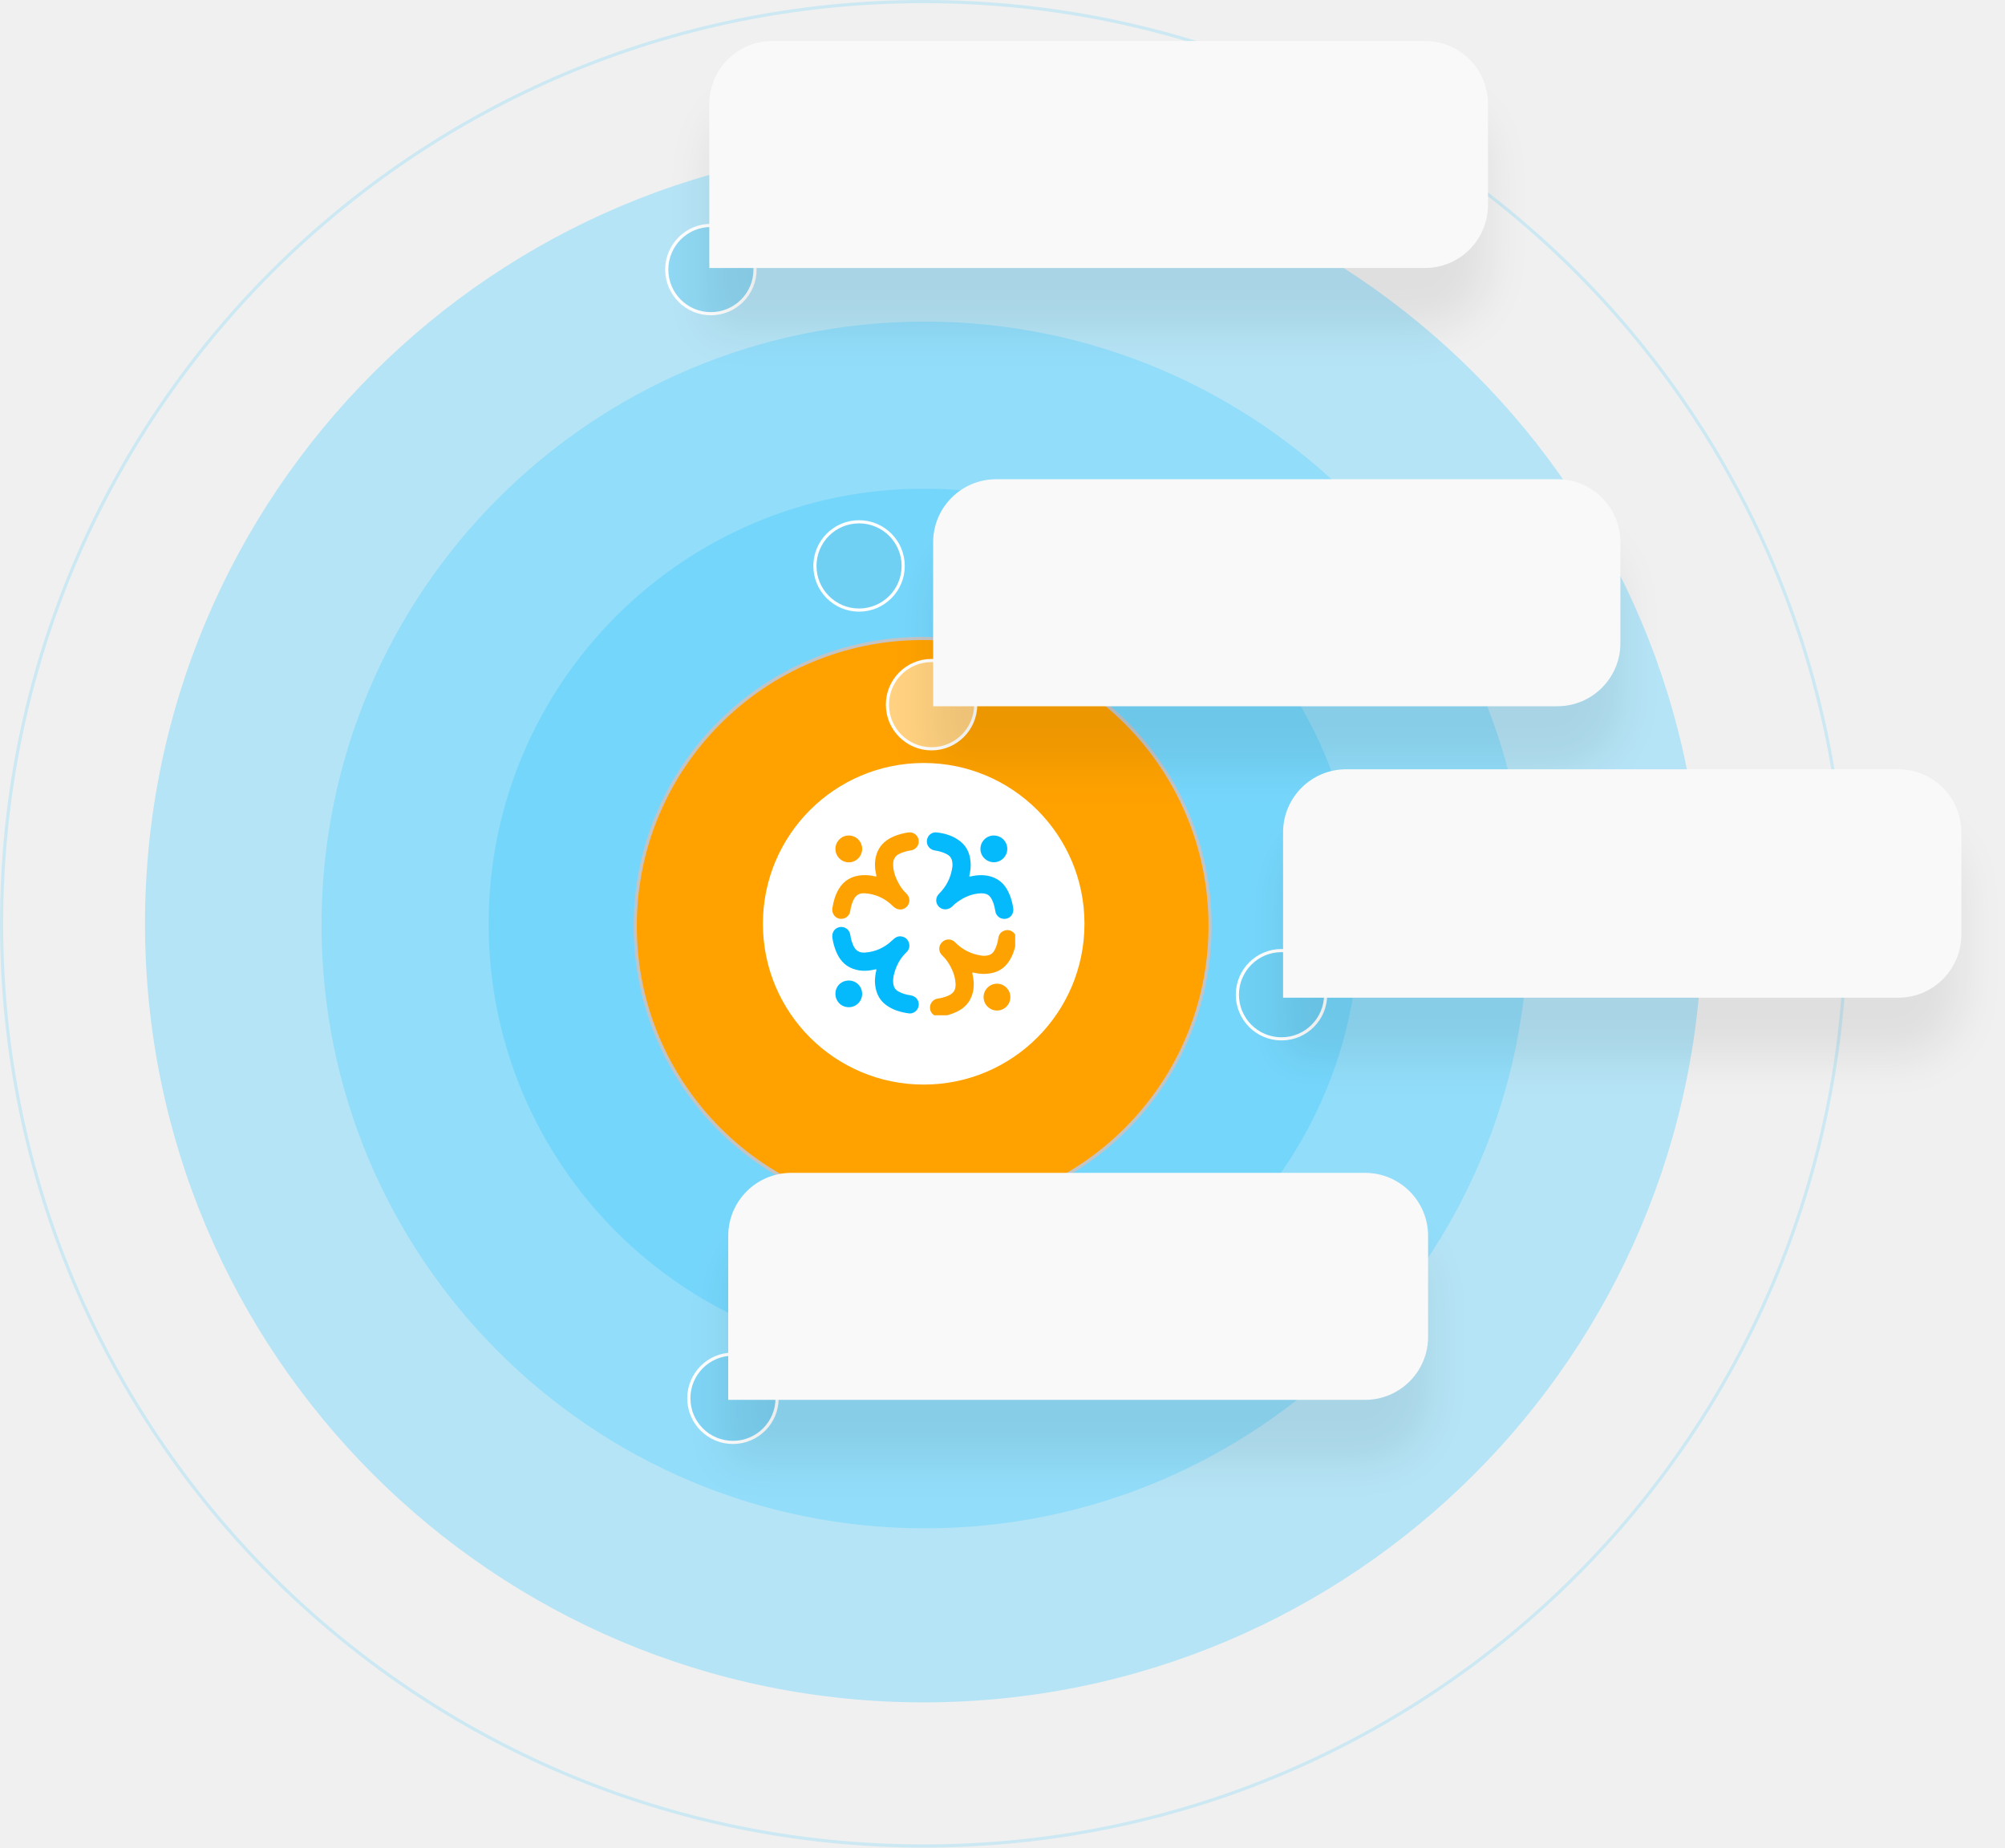
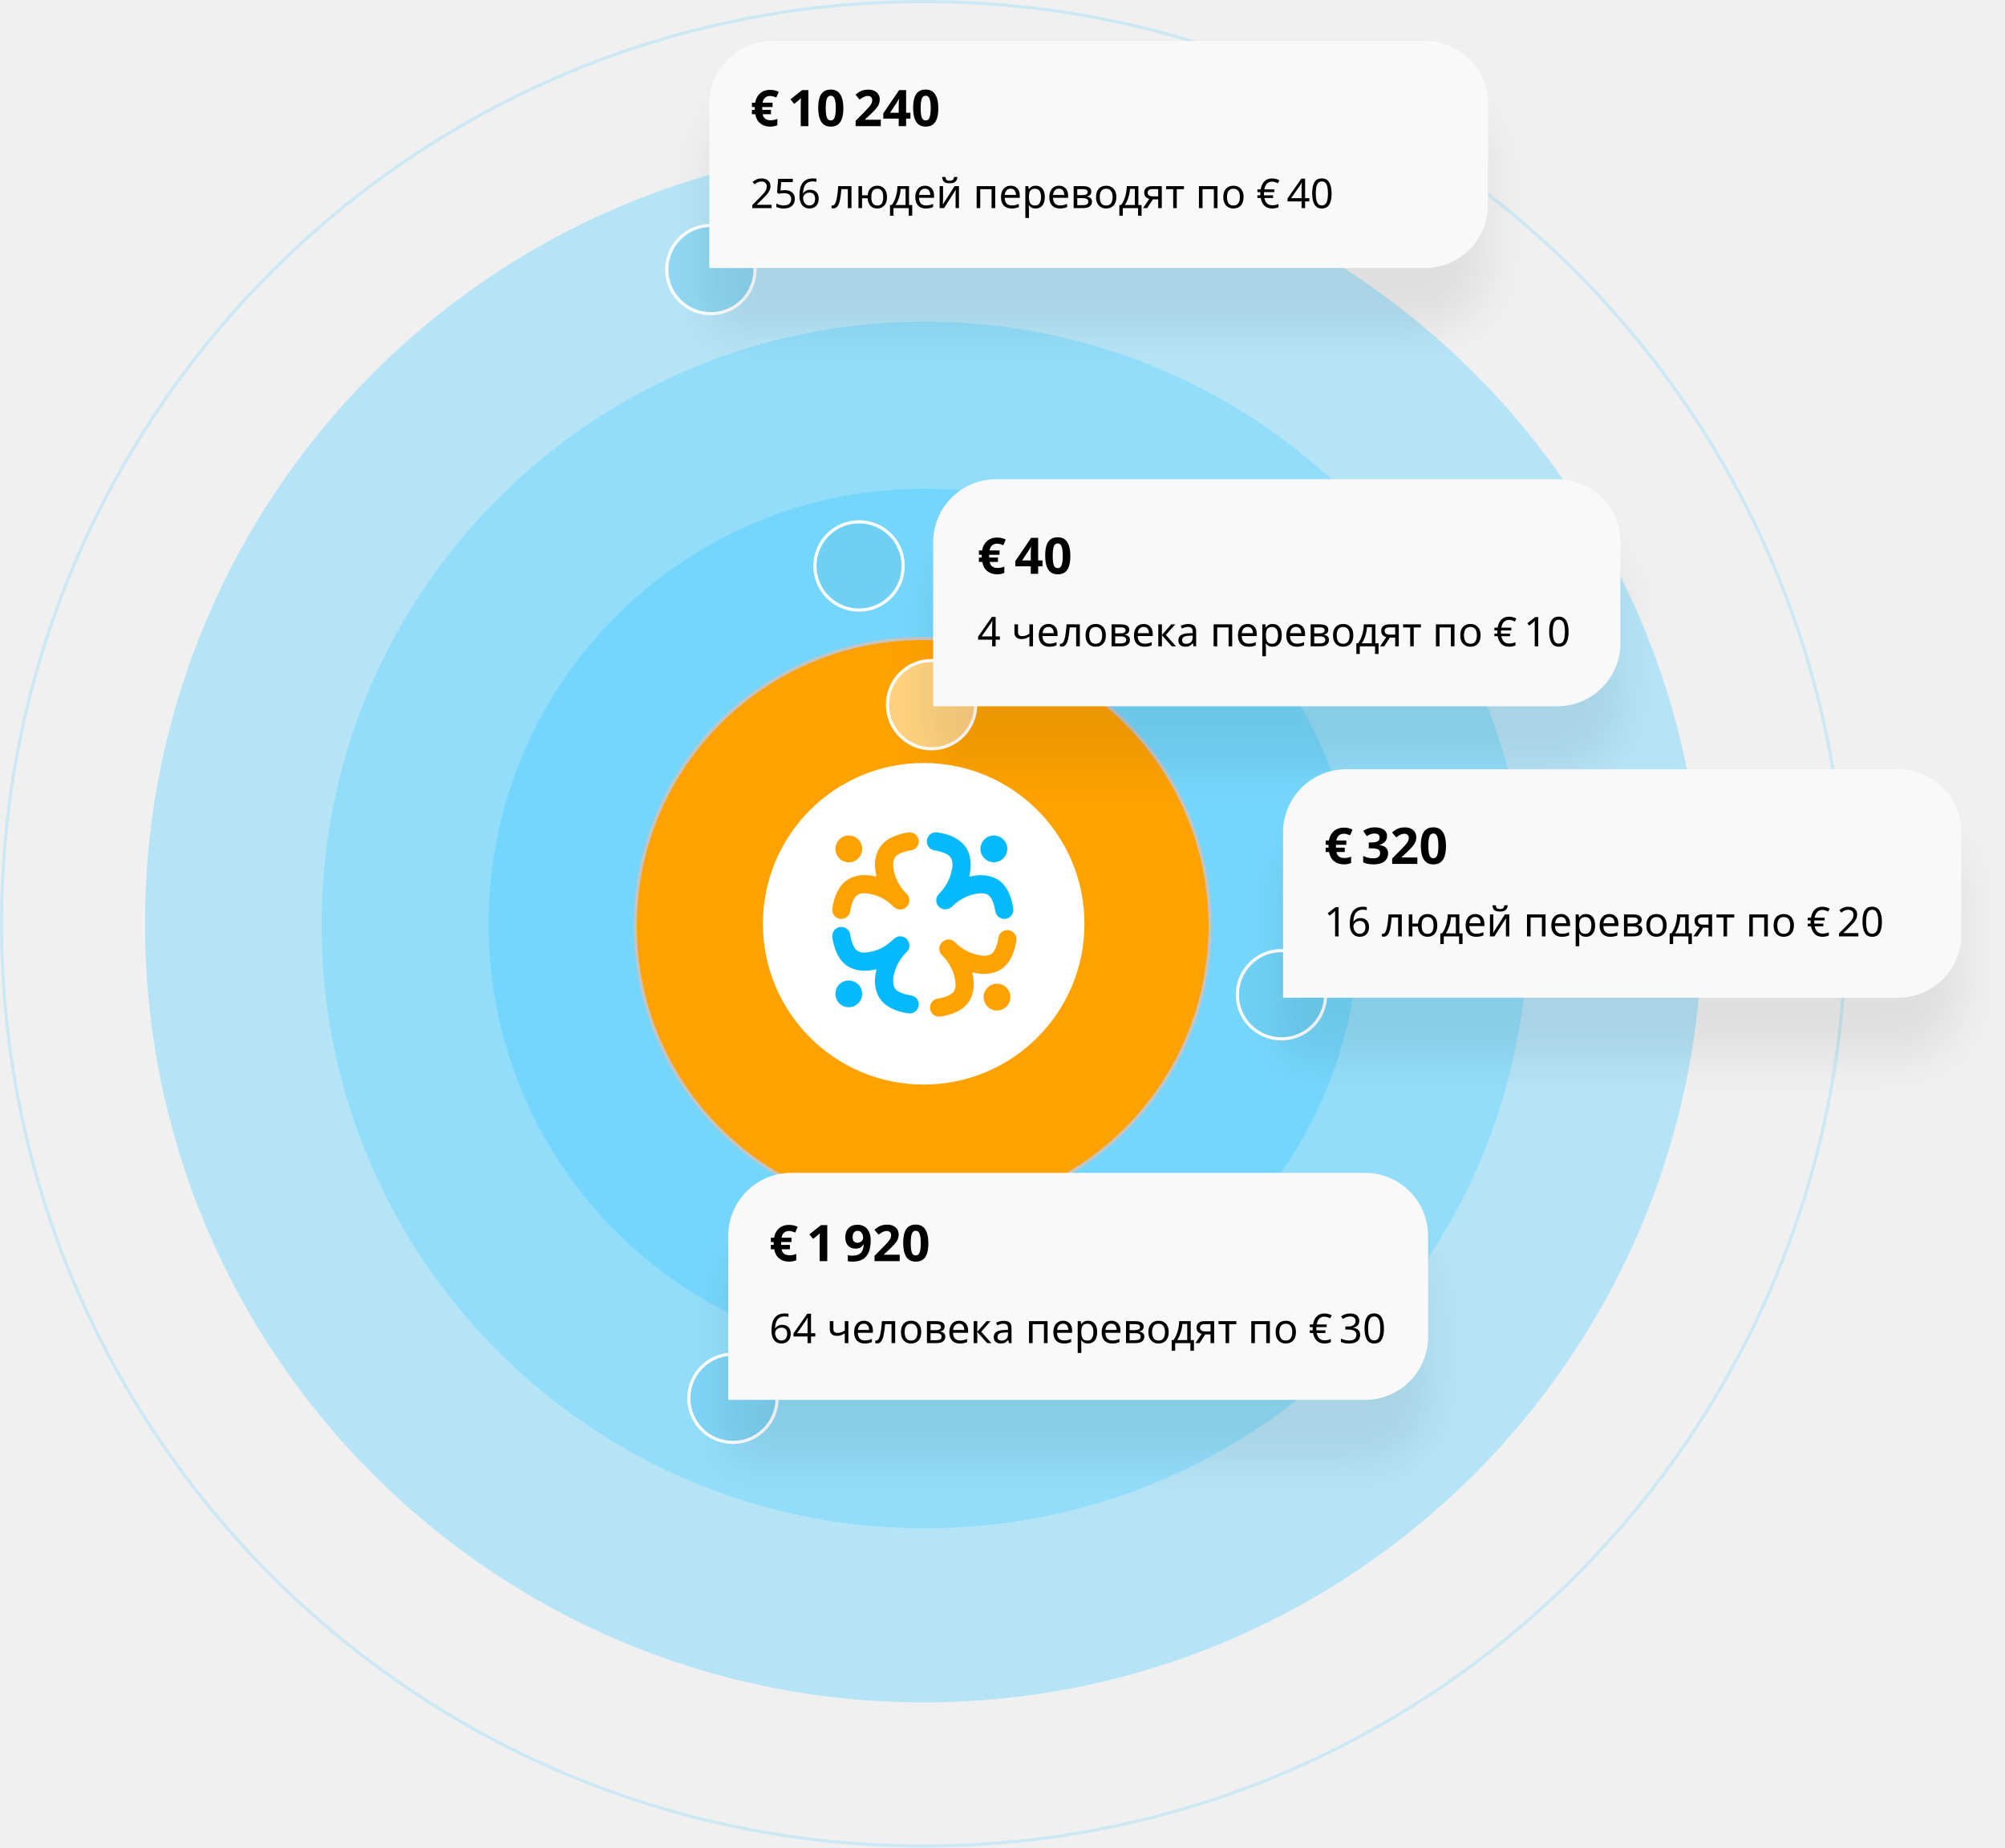
<svg xmlns="http://www.w3.org/2000/svg" width="636" height="586" viewBox="0 0 636 586" fill="none">
  <circle cx="293" cy="293" r="292.5" stroke="#03BAFE" stroke-opacity="0.15" />
  <circle cx="292.973" cy="292.973" r="246.973" fill="#5ED3FF" fill-opacity="0.4" />
  <circle cx="293.369" cy="293.369" r="191.369" fill="#5ED3FF" fill-opacity="0.4" />
  <circle cx="293.046" cy="293.046" r="138.046" fill="#03BAFE" fill-opacity="0.2" />
  <circle cx="292.671" cy="293.671" r="91.171" fill="#FFA200" stroke="#C4C4C4" />
  <circle cx="295.5" cy="223.5" r="14" fill="white" fill-opacity="0.5" stroke="white" />
  <g filter="url(#filter0_d_134_392)">
    <path d="M296 172C296 160.954 304.954 152 316 152H494C505.046 152 514 160.954 514 172V204C514 215.046 505.046 224 494 224H296V172Z" fill="#F9F9F9" />
  </g>
  <circle cx="293" cy="293" r="51" fill="white" />
  <circle cx="225.5" cy="85.5" r="14" fill="#6BCBEF" fill-opacity="0.5" stroke="white" />
  <circle cx="272.5" cy="179.5" r="14" fill="#6BCBEF" fill-opacity="0.5" stroke="white" />
  <circle cx="406.5" cy="315.5" r="14" fill="#6BCBEF" fill-opacity="0.5" stroke="white" />
  <circle cx="232.5" cy="443.5" r="14" fill="#6BCBEF" fill-opacity="0.5" stroke="white" />
  <g clip-path="url(#clip0_134_392)">
    <path d="M307.912 274.288C307.922 275.396 307.776 276.484 307.514 277.551C307.389 278.032 307.514 278.063 307.954 277.969C310.035 277.498 312.117 277.394 314.199 277.98C317.316 278.858 319.178 281.013 320.318 283.92C320.851 285.29 321.207 286.702 321.416 288.156C321.636 289.725 320.59 291.189 319.042 291.419C317.41 291.659 315.966 290.603 315.726 288.982C315.579 288.02 315.349 287.079 315.004 286.158C314.146 283.889 313.048 283.062 310.192 283.408C307.514 283.732 305.182 284.914 303.079 286.556C302.535 286.984 302.117 287.539 301.52 287.926C300.234 288.741 298.612 288.553 297.65 287.403C296.688 286.263 296.761 284.589 297.838 283.512C300.202 281.159 301.625 278.346 302.085 275.041C302.179 274.371 302.138 273.723 302.002 273.064C301.792 272.081 301.217 271.38 300.328 270.92C299.156 270.313 297.911 269.947 296.614 269.759C294.993 269.529 293.884 268.222 294.01 266.653C294.135 265.063 295.485 263.839 297.116 264.017C299.868 264.32 302.472 265.136 304.669 266.904C307.023 268.797 307.87 271.38 307.912 274.288Z" fill="#04BAFD" />
    <path d="M277.525 311.336C277.556 310.05 277.672 308.92 277.964 307.822C278.069 307.404 277.964 307.393 277.609 307.477C275.642 307.948 273.655 308.084 271.667 307.602C268.602 306.87 266.583 304.936 265.349 302.091C264.711 300.616 264.282 299.079 264.041 297.489C263.79 295.816 264.7 294.414 266.228 294.069C267.682 293.745 269.178 294.592 269.606 296.014C269.732 296.433 269.784 296.861 269.857 297.29C270.014 298.148 270.276 298.974 270.621 299.779C271.374 301.505 272.525 302.248 274.397 302.122C277.766 301.892 280.642 300.532 283.059 298.221C283.906 297.405 284.774 296.788 286.009 297.018C287.191 297.238 287.986 297.939 288.331 299.079C288.676 300.24 288.352 301.244 287.484 302.08C285.622 303.858 284.439 306.034 283.728 308.481C283.393 309.621 283.195 310.782 283.352 311.985C283.488 313.051 283.958 313.888 284.921 314.432C286.134 315.122 287.452 315.488 288.822 315.687C290.151 315.886 291.103 316.722 291.375 317.967C291.626 319.107 291.124 320.331 290.14 320.969C289.565 321.345 288.927 321.523 288.247 321.418C285.653 321.042 283.174 320.331 281.04 318.741C278.958 317.193 277.933 315.049 277.619 312.518C277.567 312.079 277.556 311.629 277.525 311.336Z" fill="#04BAFD" />
    <path d="M312.163 308.899C311.044 308.899 309.935 308.752 308.847 308.491C308.481 308.397 308.356 308.418 308.46 308.867C308.931 310.855 309.056 312.852 308.565 314.86C307.853 317.705 306.107 319.671 303.481 320.916C301.797 321.711 300.029 322.202 298.188 322.443C296.682 322.641 295.217 321.512 295.029 320.037C294.809 318.385 295.866 316.952 297.477 316.722C298.554 316.565 299.59 316.304 300.594 315.885C302.519 315.09 303.251 313.929 303.104 311.859C303 310.237 302.56 308.711 301.86 307.257C301.096 305.677 300.165 304.234 298.868 303.021C297.634 301.871 297.634 300.03 298.795 298.869C299.977 297.666 301.786 297.656 302.989 298.89C305.259 301.212 308.01 302.571 311.201 303.073C311.944 303.188 312.697 303.178 313.429 303C314.391 302.78 315.061 302.195 315.511 301.327C316.117 300.155 316.473 298.911 316.661 297.614C316.839 296.38 317.488 295.512 318.691 295.146C319.841 294.79 320.866 295.093 321.682 295.972C322.258 296.589 322.498 297.363 322.383 298.189C322.017 300.846 321.274 303.366 319.611 305.521C317.749 307.957 315.134 308.846 312.163 308.899Z" fill="#FEA201" />
    <path d="M273.732 277.588C275.029 277.515 276.305 277.651 277.56 277.964C278.031 278.08 278.052 277.944 277.958 277.557C277.497 275.653 277.382 273.739 277.811 271.815C278.523 268.614 280.552 266.544 283.512 265.289C284.977 264.672 286.504 264.264 288.073 264.034C289.747 263.793 291.19 264.87 291.41 266.512C291.63 268.102 290.51 269.514 288.858 269.744C287.644 269.911 286.483 270.256 285.364 270.769C283.993 271.396 283.345 272.474 283.314 273.948C283.272 275.925 283.837 277.766 284.705 279.512C285.416 280.935 286.274 282.253 287.456 283.351C288.763 284.553 288.795 286.426 287.592 287.618C286.389 288.821 284.569 288.737 283.314 287.471C280.876 285.024 277.937 283.612 274.485 283.33C272.56 283.173 271.399 283.905 270.614 285.673C270.154 286.718 269.872 287.806 269.704 288.925C269.464 290.599 268.01 291.655 266.315 291.393C264.83 291.163 263.794 289.657 264.035 288.057C264.359 285.924 264.945 283.884 266.043 282.012C267.706 279.178 270.248 277.818 273.47 277.588C273.554 277.578 273.648 277.588 273.732 277.588Z" fill="#FEA201" />
    <path d="M315.278 273.482C312.935 273.492 310.99 271.579 311 269.257C311 266.924 312.883 265.011 315.195 265C317.59 264.99 319.504 266.862 319.515 269.225C319.525 271.558 317.622 273.472 315.278 273.482Z" fill="#04BAFD" />
    <path d="M269.247 311C271.622 311 273.473 312.862 273.473 315.236C273.473 317.589 271.58 319.472 269.216 319.461C266.862 319.461 265 317.579 265 315.204C265 312.83 266.852 310.99 269.247 311Z" fill="#04BAFD" />
    <path d="M273.484 269.257C273.484 271.6 271.559 273.524 269.237 273.514C266.893 273.503 265 271.589 265 269.246C265 266.904 266.925 264.979 269.247 265C271.601 265.011 273.484 266.914 273.484 269.257Z" fill="#FEA201" />
    <path d="M320.494 316.257C320.494 318.61 318.611 320.513 316.258 320.513C313.914 320.513 312.011 318.61 312 316.267C311.99 313.935 313.914 312 316.247 312C318.59 312.01 320.484 313.903 320.494 316.257Z" fill="#FEA201" />
  </g>
  <g filter="url(#filter1_d_134_392)">
    <path d="M231 392C231 380.954 239.954 372 251 372H433C444.046 372 453 380.954 453 392V424C453 435.046 444.046 444 433 444H231V392Z" fill="#F9F9F9" />
  </g>
  <g filter="url(#filter2_d_134_392)">
    <path d="M407 264C407 252.954 415.954 244 427 244H602.155C613.201 244 622.155 252.954 622.155 264V296.439C622.155 307.485 613.201 316.439 602.155 316.439H407V264Z" fill="#F9F9F9" />
  </g>
  <g filter="url(#filter3_d_134_392)">
    <path d="M225 33C225 21.954 233.954 13 245 13H452C463.046 13 472 21.954 472 33V65C472 76.046 463.046 85 452 85H225V33Z" fill="#F9F9F9" />
  </g>
+   <text x="310" y="182" class="title">€ 40</text>
+   <text x="310" y="205" class="text">4 человека переводят по € 10</text>
+   <text x="420" y="274" class="title">€ 320</text>
+   <text x="420" y="297" class="text">16 людей переводят по € 20</text>
+   <text x="244" y="400" class="title">€ 1 920</text>
+   <text x="244" y="426" class="text">64 человека переводят по € 30</text>
+   <text x="238" y="40" class="title">€ 10 240</text>
+   <text x="238" y="66" class="text">256 людей переводят по € 40</text>
  <defs>
    <filter id="filter0_d_134_392" x="283" y="152" width="244" height="104" filterUnits="userSpaceOnUse" color-interpolation-filters="sRGB">
      <feFlood flood-opacity="0" result="BackgroundImageFix" />
      <feColorMatrix in="SourceAlpha" type="matrix" values="0 0 0 0 0 0 0 0 0 0 0 0 0 0 0 0 0 0 127 0" result="hardAlpha" />
      <feOffset dy="19" />
      <feGaussianBlur stdDeviation="6.5" />
      <feColorMatrix type="matrix" values="0 0 0 0 0 0 0 0 0 0 0 0 0 0 0 0 0 0 0.07 0" />
      <feBlend mode="normal" in2="BackgroundImageFix" result="effect1_dropShadow_134_392" />
      <feBlend mode="normal" in="SourceGraphic" in2="effect1_dropShadow_134_392" result="shape" />
    </filter>
    <filter id="filter1_d_134_392" x="218" y="372" width="248" height="104" filterUnits="userSpaceOnUse" color-interpolation-filters="sRGB">
      <feFlood flood-opacity="0" result="BackgroundImageFix" />
      <feColorMatrix in="SourceAlpha" type="matrix" values="0 0 0 0 0 0 0 0 0 0 0 0 0 0 0 0 0 0 127 0" result="hardAlpha" />
      <feOffset dy="19" />
      <feGaussianBlur stdDeviation="6.5" />
      <feColorMatrix type="matrix" values="0 0 0 0 0 0 0 0 0 0 0 0 0 0 0 0 0 0 0.07 0" />
      <feBlend mode="normal" in2="BackgroundImageFix" result="effect1_dropShadow_134_392" />
      <feBlend mode="normal" in="SourceGraphic" in2="effect1_dropShadow_134_392" result="shape" />
    </filter>
    <filter id="filter2_d_134_392" x="394" y="244" width="241.155" height="104.439" filterUnits="userSpaceOnUse" color-interpolation-filters="sRGB">
      <feFlood flood-opacity="0" result="BackgroundImageFix" />
      <feColorMatrix in="SourceAlpha" type="matrix" values="0 0 0 0 0 0 0 0 0 0 0 0 0 0 0 0 0 0 127 0" result="hardAlpha" />
      <feOffset dy="19" />
      <feGaussianBlur stdDeviation="6.5" />
      <feColorMatrix type="matrix" values="0 0 0 0 0 0 0 0 0 0 0 0 0 0 0 0 0 0 0.07 0" />
      <feBlend mode="normal" in2="BackgroundImageFix" result="effect1_dropShadow_134_392" />
      <feBlend mode="normal" in="SourceGraphic" in2="effect1_dropShadow_134_392" result="shape" />
    </filter>
    <filter id="filter3_d_134_392" x="212" y="13" width="273" height="104" filterUnits="userSpaceOnUse" color-interpolation-filters="sRGB">
      <feFlood flood-opacity="0" result="BackgroundImageFix" />
      <feColorMatrix in="SourceAlpha" type="matrix" values="0 0 0 0 0 0 0 0 0 0 0 0 0 0 0 0 0 0 127 0" result="hardAlpha" />
      <feOffset dy="19" />
      <feGaussianBlur stdDeviation="6.5" />
      <feColorMatrix type="matrix" values="0 0 0 0 0 0 0 0 0 0 0 0 0 0 0 0 0 0 0.07 0" />
      <feBlend mode="normal" in2="BackgroundImageFix" result="effect1_dropShadow_134_392" />
      <feBlend mode="normal" in="SourceGraphic" in2="effect1_dropShadow_134_392" result="shape" />
    </filter>
-     <clipPath id="clip0_134_392">
-       <rect width="58.025" height="58.025" fill="white" transform="translate(264 264)" />
-     </clipPath>
+     <style>
+             .title,
+             .text{
+             font-family: 'Manrope', sans-serif;
+             font-style: normal;
+             fill: black;
+             }
+             .title {
+             font-weight: 700;
+             font-size: 16px;
+             }
+             .text{
+             font-weight: 400;
+             font-size: 13px;
+             }
+         </style>
  </defs>
</svg>
